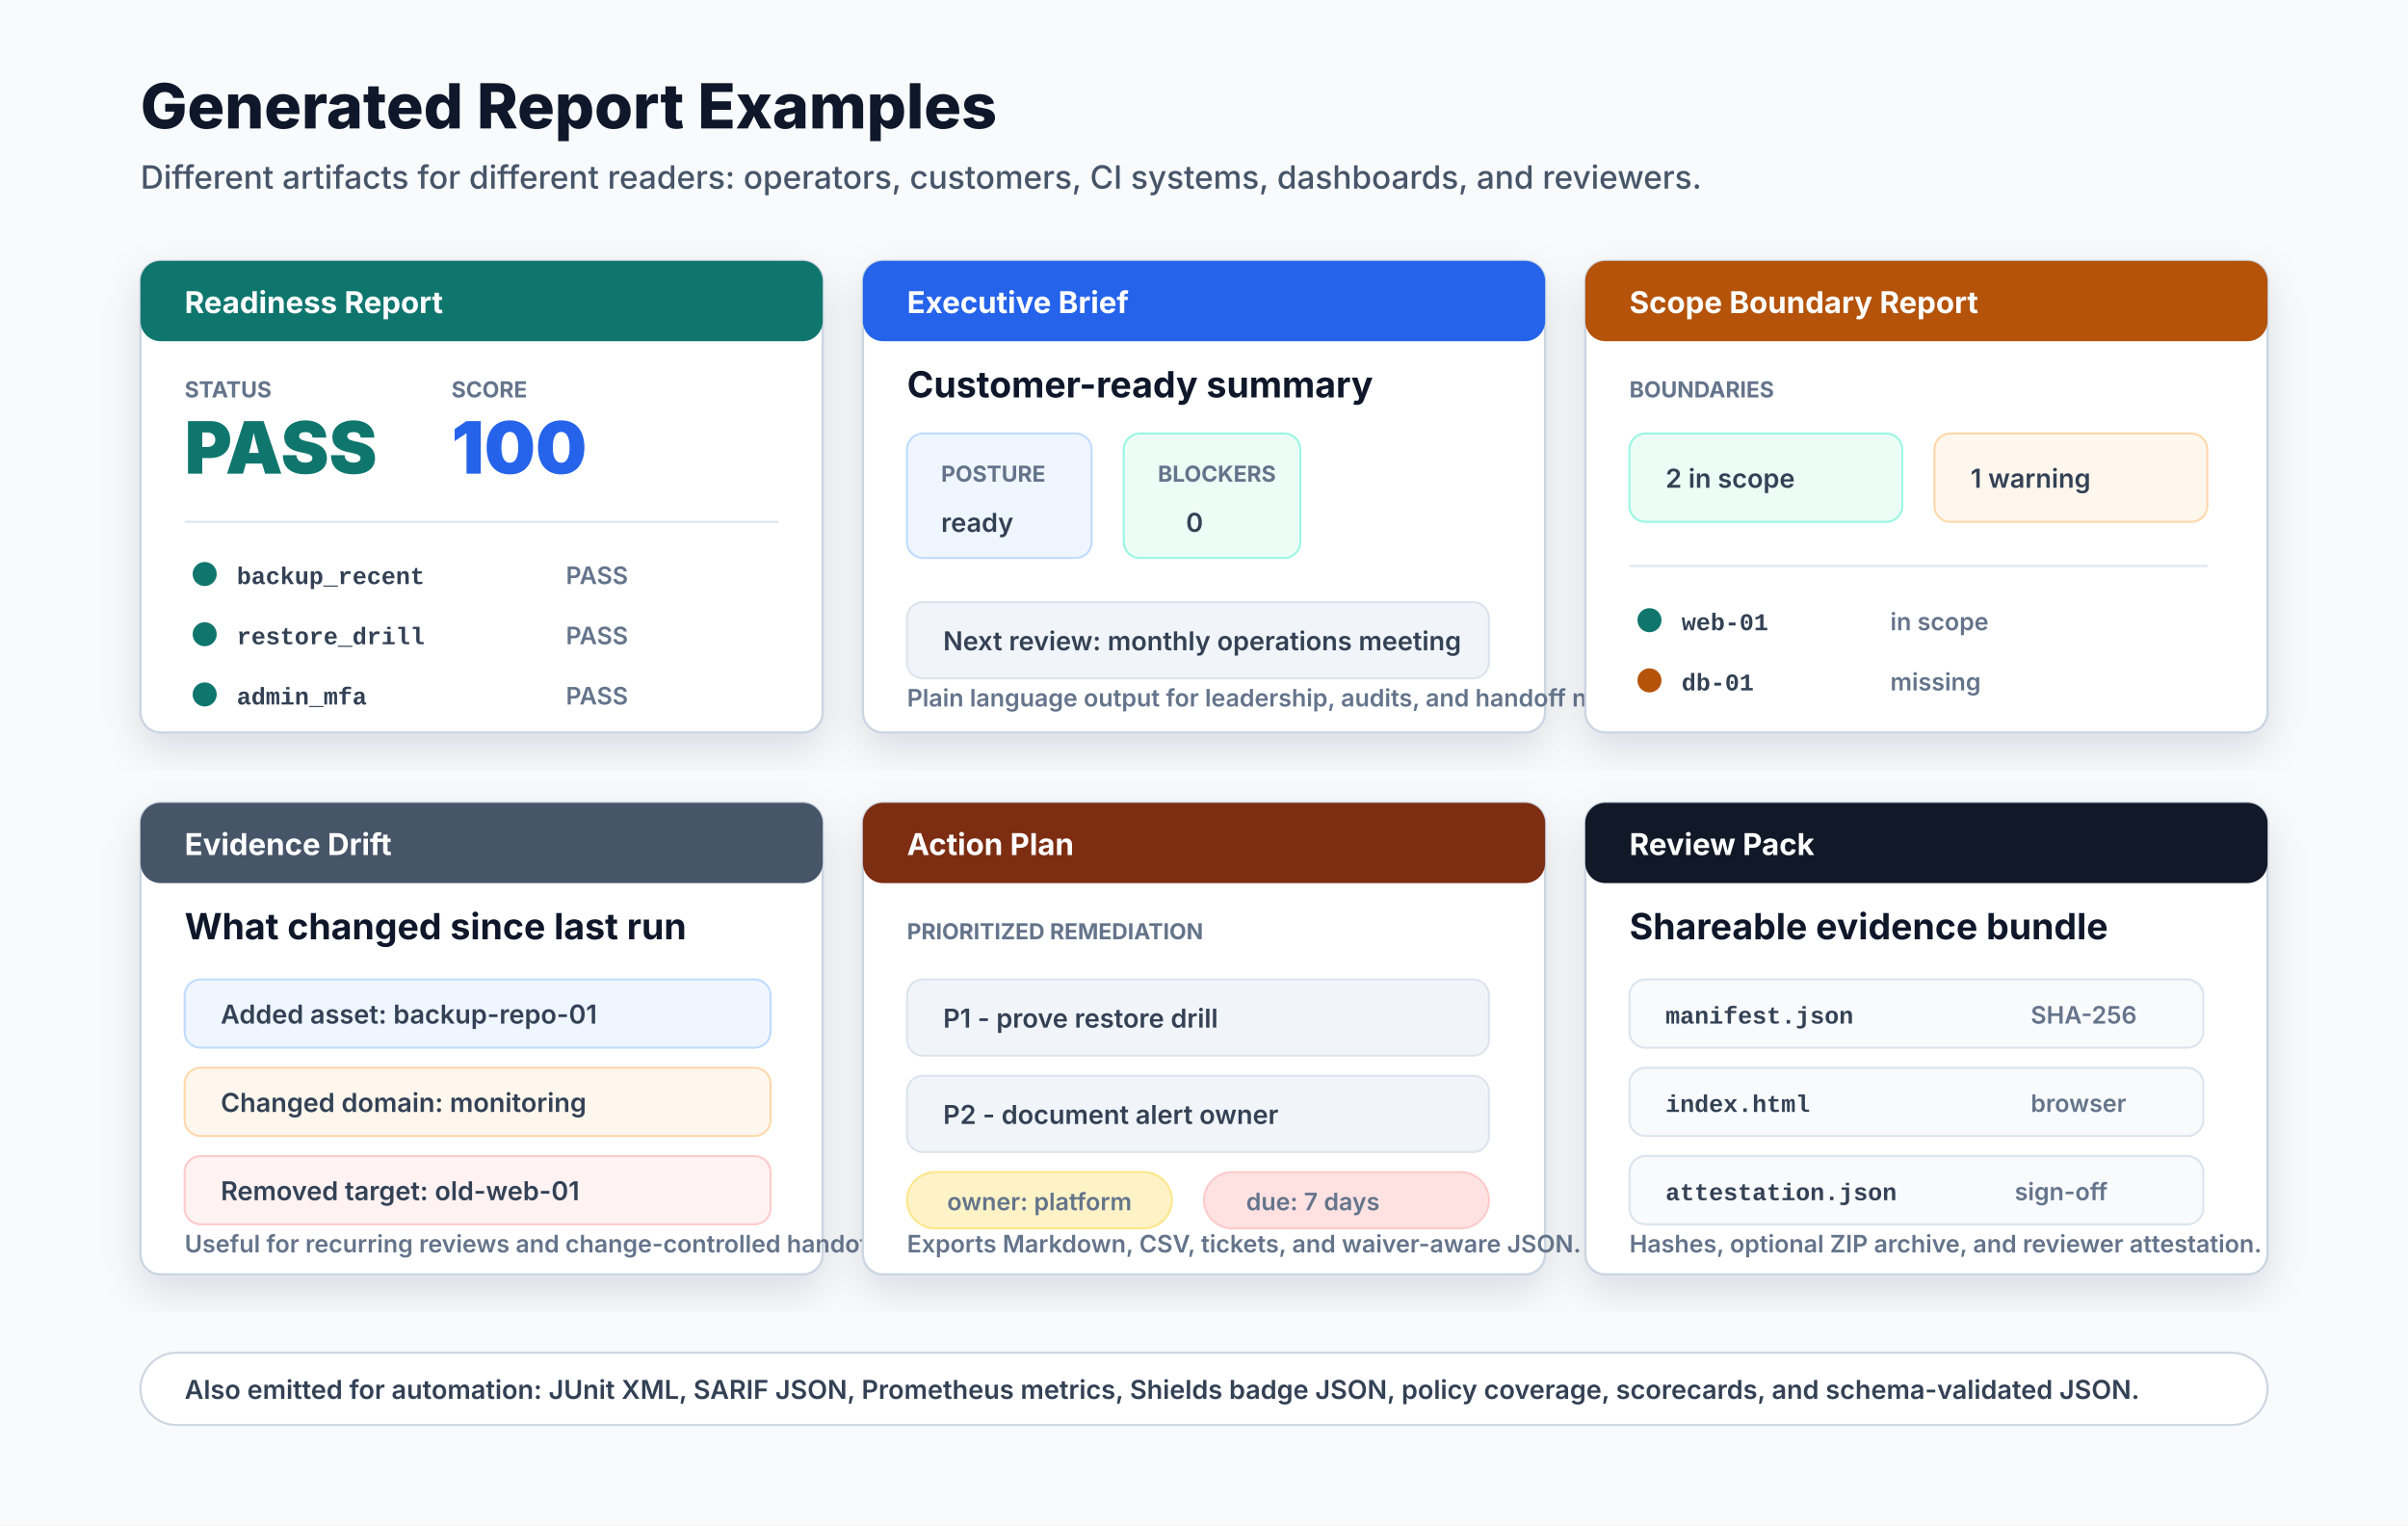
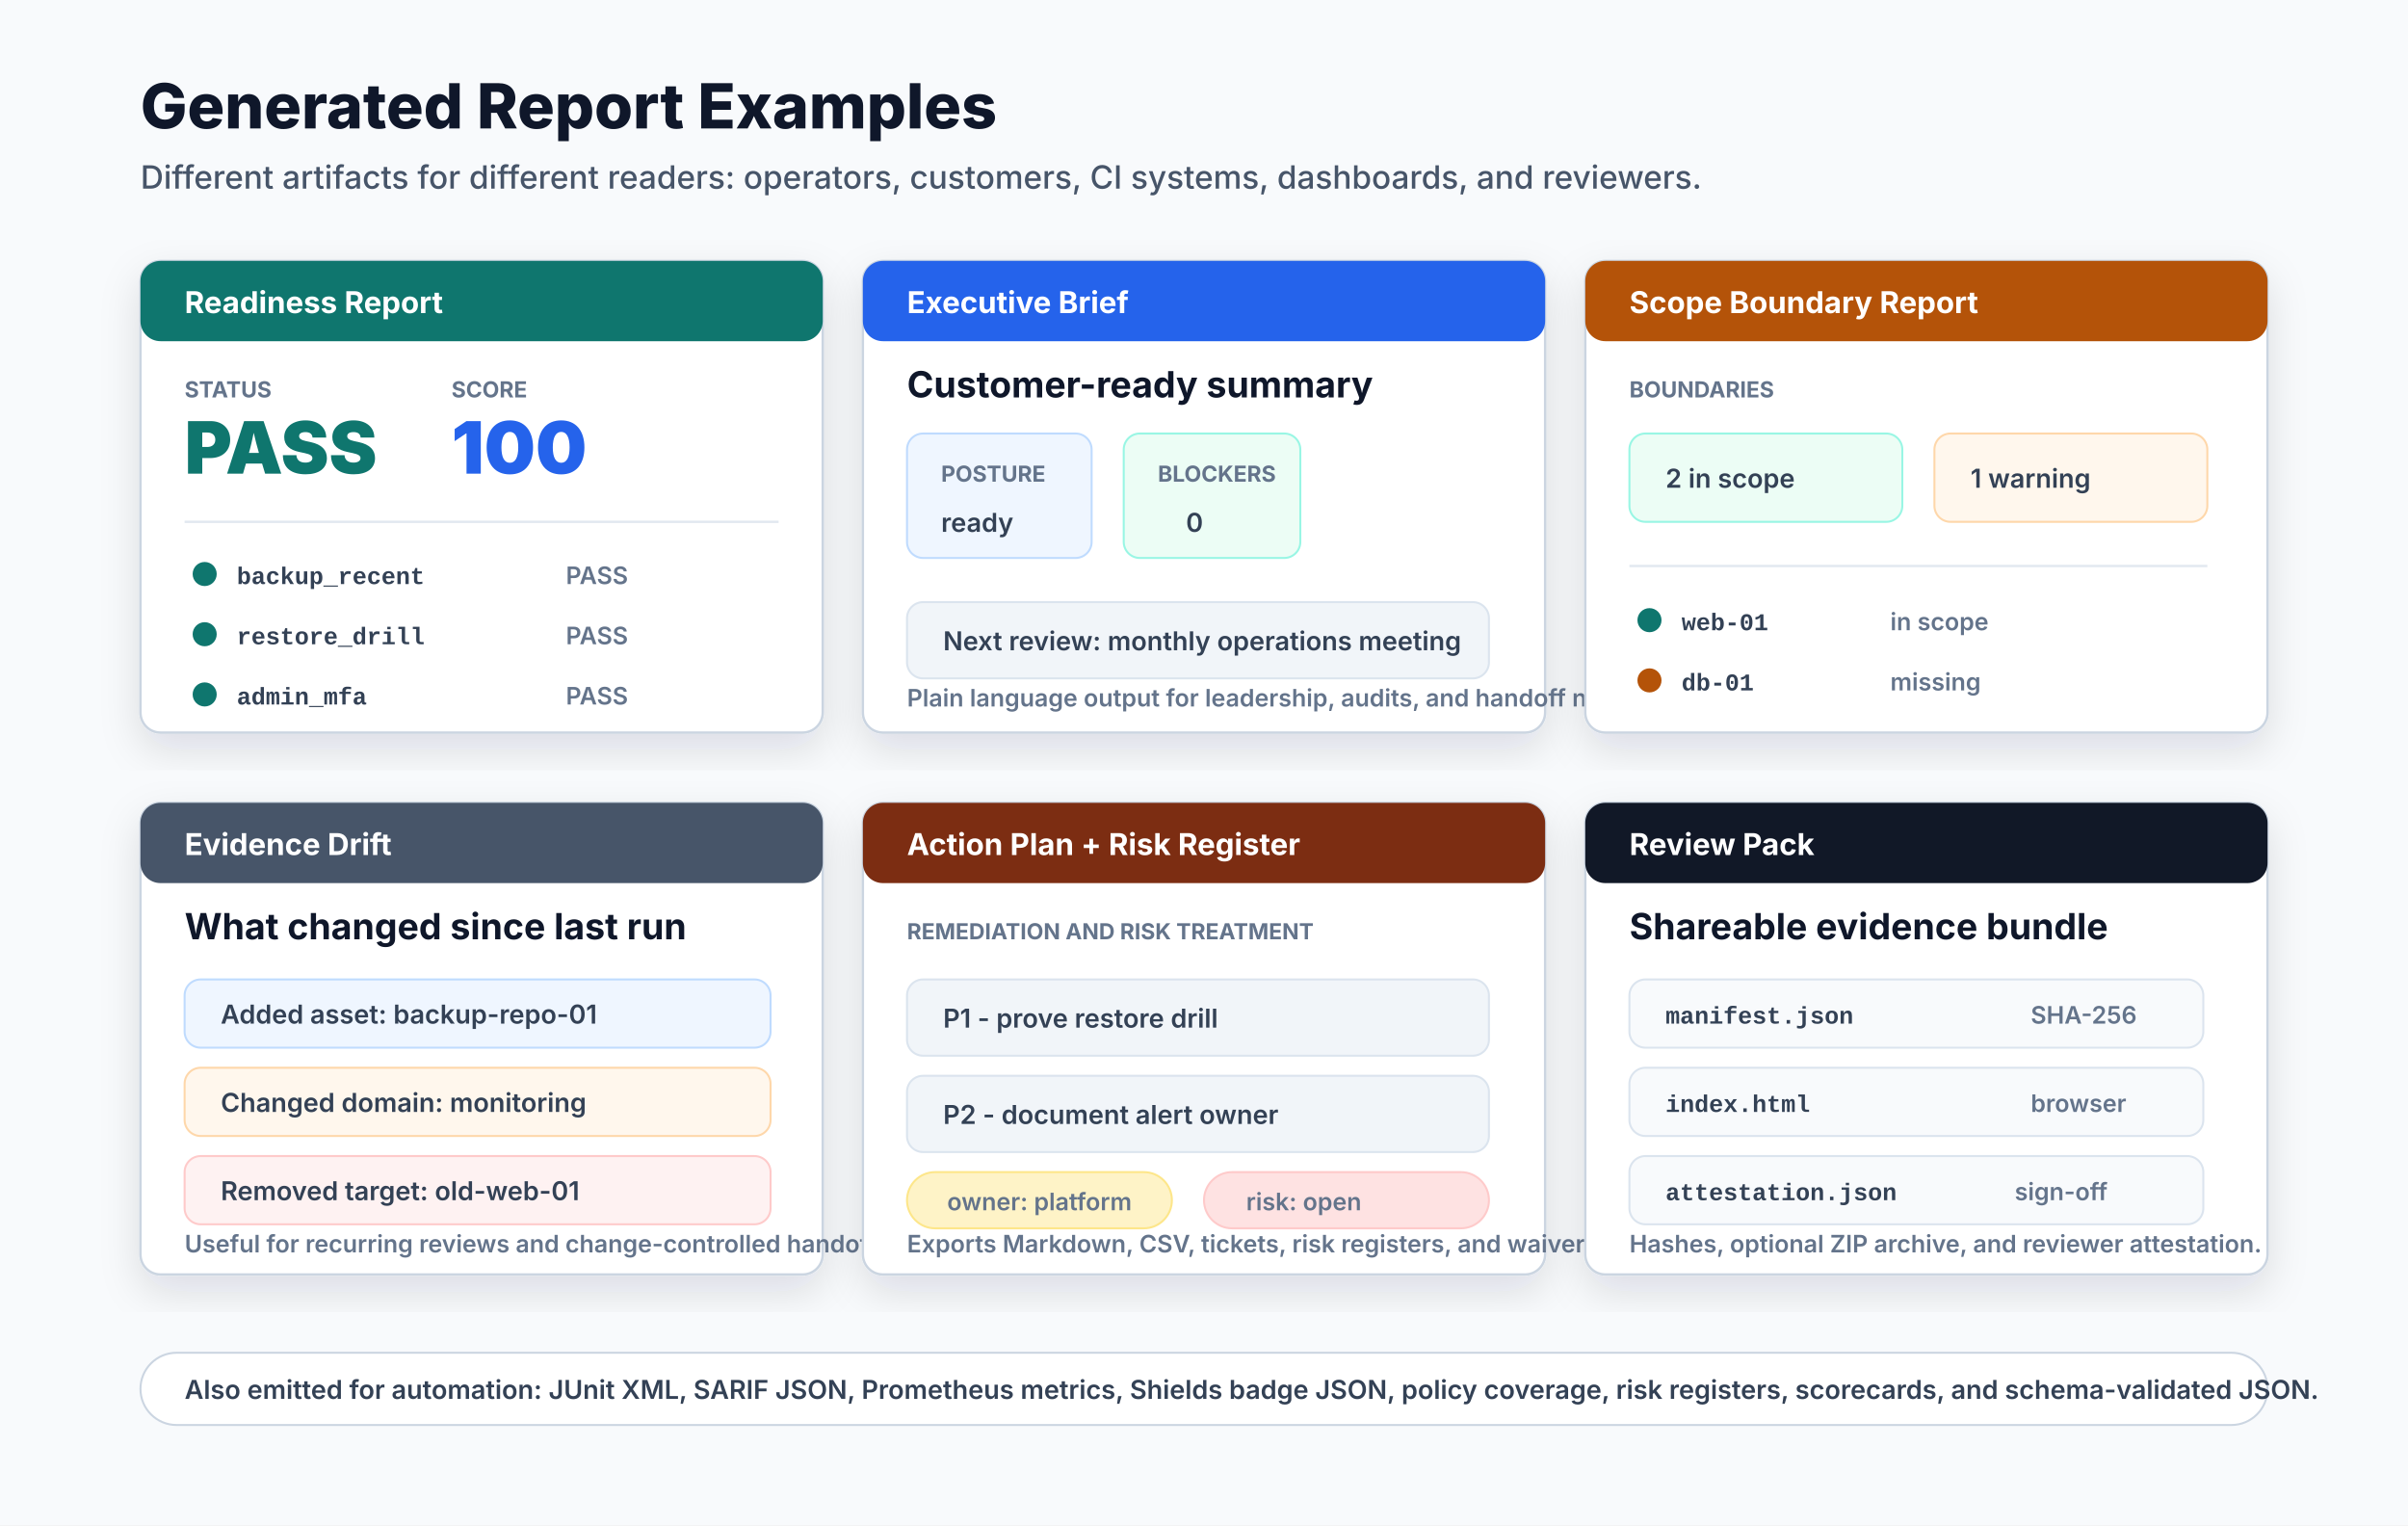
<svg xmlns="http://www.w3.org/2000/svg" width="1200" height="760" viewBox="0 0 1200 760" role="img" aria-labelledby="title desc">
  <defs>
    <filter id="shadow" x="-8%" y="-8%" width="116%" height="116%">
      <feDropShadow dx="0" dy="8" stdDeviation="10" flood-color="#0f172a" flood-opacity="0.12" />
    </filter>
    <style>
      .bg { fill: #f8fafc; }
      .card { fill: #ffffff; stroke: #cbd5e1; stroke-width: 1.2; filter: url(#shadow); }
      .rail { fill: #f1f5f9; stroke: #dbe4ee; stroke-width: 1; }
      .title { font: 800 31px system-ui, -apple-system, BlinkMacSystemFont, "Segoe UI", sans-serif; fill: #0f172a; }
      .subtitle { font: 500 16px system-ui, -apple-system, BlinkMacSystemFont, "Segoe UI", sans-serif; fill: #475569; }
      .cardTitle { font: 750 18px system-ui, -apple-system, BlinkMacSystemFont, "Segoe UI", sans-serif; fill: #0f172a; }
      .label { font: 700 11px system-ui, -apple-system, BlinkMacSystemFont, "Segoe UI", sans-serif; fill: #64748b; letter-spacing: 0; }
      .body { font: 560 13px system-ui, -apple-system, BlinkMacSystemFont, "Segoe UI", sans-serif; fill: #334155; }
      .small { font: 600 12px system-ui, -apple-system, BlinkMacSystemFont, "Segoe UI", sans-serif; fill: #64748b; }
      .mono { font: 650 12px ui-monospace, SFMono-Regular, Consolas, "Liberation Mono", monospace; fill: #334155; }
      .pass { fill: #0f766e; }
      .warn { fill: #b45309; }
      .fail { fill: #dc2626; }
      .blue { fill: #2563eb; }
      .line { stroke: #e2e8f0; stroke-width: 1.2; }
    </style>
  </defs>
  <rect width="1200" height="760" class="bg" />
  <text x="70" y="64" class="title">Generated Report Examples</text>
  <text x="70" y="94" class="subtitle">Different artifacts for different readers: operators, customers, CI systems, dashboards, and reviewers.</text>
  <rect x="70" y="130" width="340" height="235" rx="10" class="card" />
  <rect x="70" y="130" width="340" height="40" rx="10" fill="#0f766e" />
  <text x="92" y="156" style="font: 750 15px system-ui, -apple-system, BlinkMacSystemFont, 'Segoe UI', sans-serif; fill: #ffffff;">Readiness Report</text>
  <text x="92" y="198" class="label">STATUS</text>
  <text x="92" y="236" style="font: 850 36px system-ui, -apple-system, BlinkMacSystemFont, 'Segoe UI', sans-serif; fill: #0f766e;">PASS</text>
  <text x="225" y="198" class="label">SCORE</text>
  <text x="225" y="236" style="font: 850 36px system-ui, -apple-system, BlinkMacSystemFont, 'Segoe UI', sans-serif; fill: #2563eb;">100</text>
  <line x1="92" y1="260" x2="388" y2="260" class="line" />
  <circle cx="102" cy="286" r="6" class="pass" />
  <text x="118" y="291" class="mono">backup_recent</text>
  <text x="282" y="291" class="small">PASS</text>
  <circle cx="102" cy="316" r="6" class="pass" />
  <text x="118" y="321" class="mono">restore_drill</text>
  <text x="282" y="321" class="small">PASS</text>
  <circle cx="102" cy="346" r="6" class="pass" />
  <text x="118" y="351" class="mono">admin_mfa</text>
  <text x="282" y="351" class="small">PASS</text>
  <rect x="430" y="130" width="340" height="235" rx="10" class="card" />
  <rect x="430" y="130" width="340" height="40" rx="10" fill="#2563eb" />
  <text x="452" y="156" style="font: 750 15px system-ui, -apple-system, BlinkMacSystemFont, 'Segoe UI', sans-serif; fill: #ffffff;">Executive Brief</text>
  <text x="452" y="198" class="cardTitle">Customer-ready summary</text>
  <rect x="452" y="216" width="92" height="62" rx="8" fill="#eff6ff" stroke="#bfdbfe" />
  <text x="469" y="240" class="label" fill="#2563eb">POSTURE</text>
  <text x="469" y="265" class="body">ready</text>
  <rect x="560" y="216" width="88" height="62" rx="8" fill="#ecfdf5" stroke="#99f6e4" />
  <text x="577" y="240" class="label" fill="#0f766e">BLOCKERS</text>
  <text x="591" y="265" class="body">0</text>
  <rect x="452" y="300" width="290" height="38" rx="8" class="rail" />
  <text x="470" y="324" class="body">Next review: monthly operations meeting</text>
  <text x="452" y="352" class="small">Plain language output for leadership, audits, and handoff notes.</text>
  <rect x="790" y="130" width="340" height="235" rx="10" class="card" />
  <rect x="790" y="130" width="340" height="40" rx="10" fill="#b45309" />
  <text x="812" y="156" style="font: 750 15px system-ui, -apple-system, BlinkMacSystemFont, 'Segoe UI', sans-serif; fill: #ffffff;">Scope Boundary Report</text>
  <text x="812" y="198" class="label">BOUNDARIES</text>
  <rect x="812" y="216" width="136" height="44" rx="8" fill="#ecfdf5" stroke="#99f6e4" />
  <text x="830" y="243" class="body">2 in scope</text>
  <rect x="964" y="216" width="136" height="44" rx="8" fill="#fff7ed" stroke="#fed7aa" />
  <text x="982" y="243" class="body">1 warning</text>
  <line x1="812" y1="282" x2="1100" y2="282" class="line" />
  <circle cx="822" cy="309" r="6" class="pass" />
  <text x="838" y="314" class="mono">web-01</text>
  <text x="942" y="314" class="small">in scope</text>
  <circle cx="822" cy="339" r="6" class="warn" />
  <text x="838" y="344" class="mono">db-01</text>
  <text x="942" y="344" class="small">missing</text>
  <rect x="70" y="400" width="340" height="235" rx="10" class="card" />
  <rect x="70" y="400" width="340" height="40" rx="10" fill="#475569" />
  <text x="92" y="426" style="font: 750 15px system-ui, -apple-system, BlinkMacSystemFont, 'Segoe UI', sans-serif; fill: #ffffff;">Evidence Drift</text>
  <text x="92" y="468" class="cardTitle">What changed since last run</text>
  <rect x="92" y="488" width="292" height="34" rx="8" fill="#eff6ff" stroke="#bfdbfe" />
  <text x="110" y="510" class="body">Added asset: backup-repo-01</text>
  <rect x="92" y="532" width="292" height="34" rx="8" fill="#fff7ed" stroke="#fed7aa" />
  <text x="110" y="554" class="body">Changed domain: monitoring</text>
  <rect x="92" y="576" width="292" height="34" rx="8" fill="#fef2f2" stroke="#fecaca" />
  <text x="110" y="598" class="body">Removed target: old-web-01</text>
  <text x="92" y="624" class="small">Useful for recurring reviews and change-controlled handoffs.</text>
  <rect x="430" y="400" width="340" height="235" rx="10" class="card" />
  <rect x="430" y="400" width="340" height="40" rx="10" fill="#7c2d12" />
-   <text x="452" y="426" style="font: 750 15px system-ui, -apple-system, BlinkMacSystemFont, 'Segoe UI', sans-serif; fill: #ffffff;">Action Plan</text>
-   <text x="452" y="468" class="label">PRIORITIZED REMEDIATION</text>
+   <text x="452" y="426" style="font: 750 15px system-ui, -apple-system, BlinkMacSystemFont, 'Segoe UI', sans-serif; fill: #ffffff;">Action Plan + Risk Register</text>
+   <text x="452" y="468" class="label">REMEDIATION AND RISK TREATMENT</text>
  <rect x="452" y="488" width="290" height="38" rx="8" class="rail" />
  <text x="470" y="512" class="body">P1 - prove restore drill</text>
  <rect x="452" y="536" width="290" height="38" rx="8" class="rail" />
  <text x="470" y="560" class="body">P2 - document alert owner</text>
  <rect x="452" y="584" width="132" height="28" rx="14" fill="#fef3c7" stroke="#fde68a" />
  <text x="472" y="603" class="small" fill="#92400e">owner: platform</text>
  <rect x="600" y="584" width="142" height="28" rx="14" fill="#fee2e2" stroke="#fecaca" />
-   <text x="621" y="603" class="small" fill="#991b1b">due: 7 days</text>
-   <text x="452" y="624" class="small">Exports Markdown, CSV, tickets, and waiver-aware JSON.</text>
+   <text x="621" y="603" class="small" fill="#991b1b">risk: open</text>
+   <text x="452" y="624" class="small">Exports Markdown, CSV, tickets, risk registers, and waiver-aware JSON.</text>
  <rect x="790" y="400" width="340" height="235" rx="10" class="card" />
  <rect x="790" y="400" width="340" height="40" rx="10" fill="#111827" />
  <text x="812" y="426" style="font: 750 15px system-ui, -apple-system, BlinkMacSystemFont, 'Segoe UI', sans-serif; fill: #ffffff;">Review Pack</text>
  <text x="812" y="468" class="cardTitle">Shareable evidence bundle</text>
  <rect x="812" y="488" width="286" height="34" rx="8" fill="#f8fafc" stroke="#dbe4ee" />
  <text x="830" y="510" class="mono">manifest.json</text>
  <text x="1012" y="510" class="small">SHA-256</text>
  <rect x="812" y="532" width="286" height="34" rx="8" fill="#f8fafc" stroke="#dbe4ee" />
  <text x="830" y="554" class="mono">index.html</text>
  <text x="1012" y="554" class="small">browser</text>
  <rect x="812" y="576" width="286" height="34" rx="8" fill="#f8fafc" stroke="#dbe4ee" />
  <text x="830" y="598" class="mono">attestation.json</text>
  <text x="1004" y="598" class="small">sign-off</text>
  <text x="812" y="624" class="small">Hashes, optional ZIP archive, and reviewer attestation.</text>
  <rect x="70" y="674" width="1060" height="36" rx="18" fill="#ffffff" stroke="#cbd5e1" />
-   <text x="92" y="697" class="body">Also emitted for automation: JUnit XML, SARIF JSON, Prometheus metrics, Shields badge JSON, policy coverage, scorecards, and schema-validated JSON.</text>
+   <text x="92" y="697" class="body">Also emitted for automation: JUnit XML, SARIF JSON, Prometheus metrics, Shields badge JSON, policy coverage, risk registers, scorecards, and schema-validated JSON.</text>
</svg>
